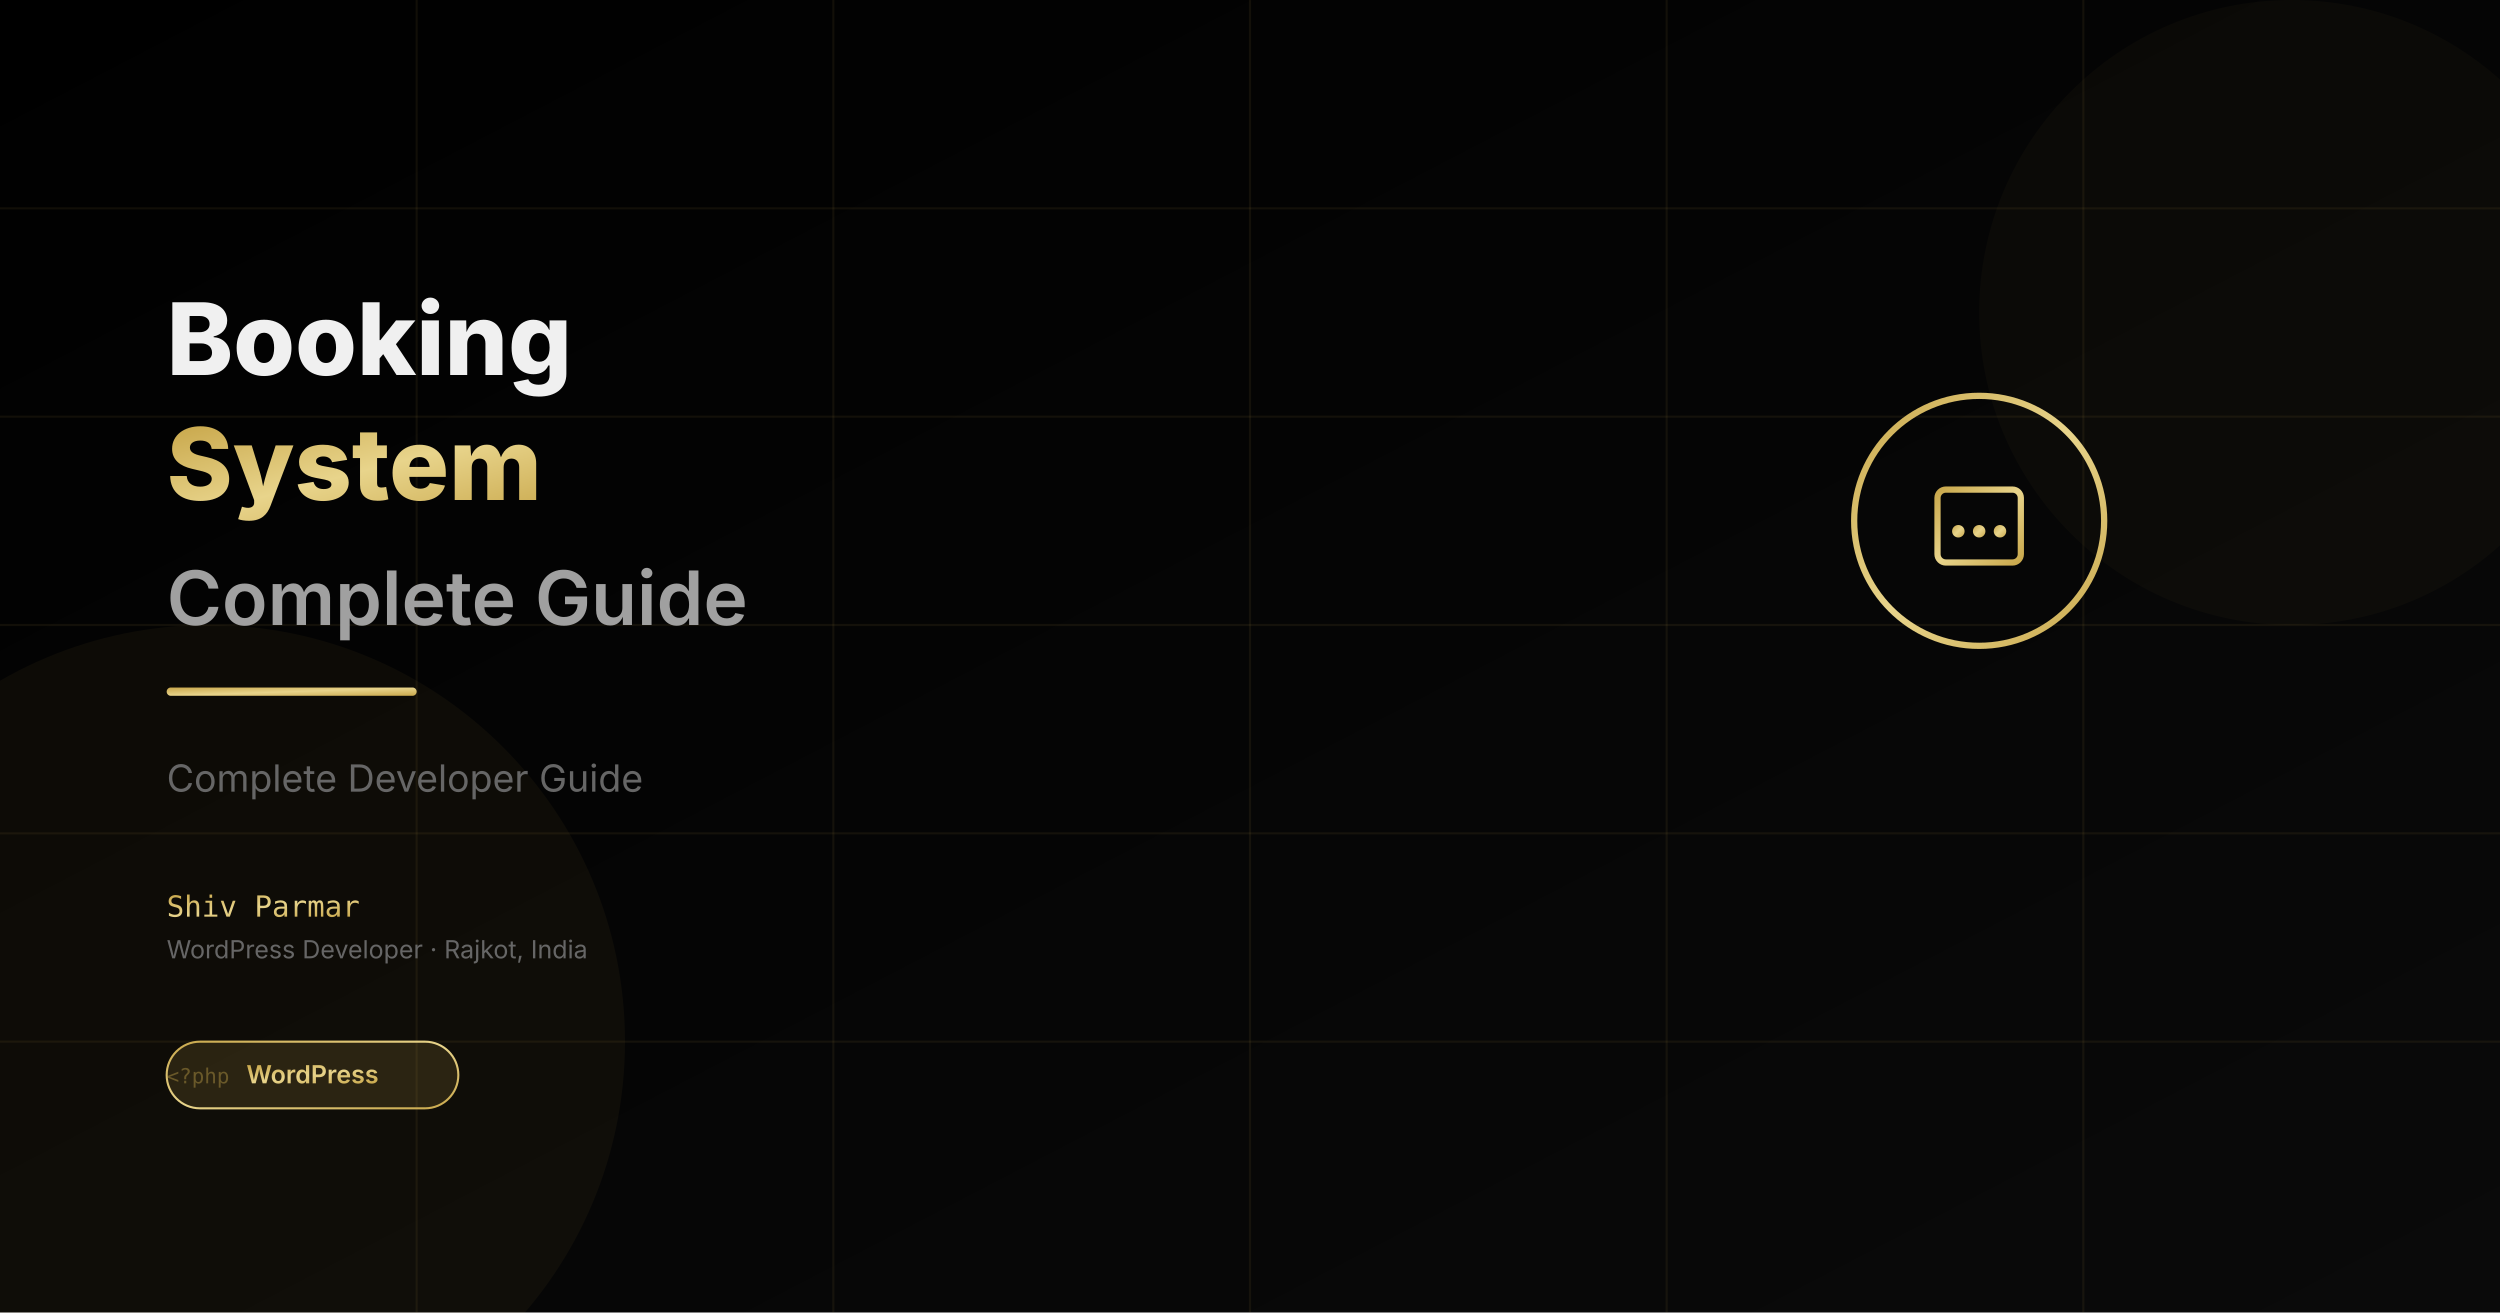
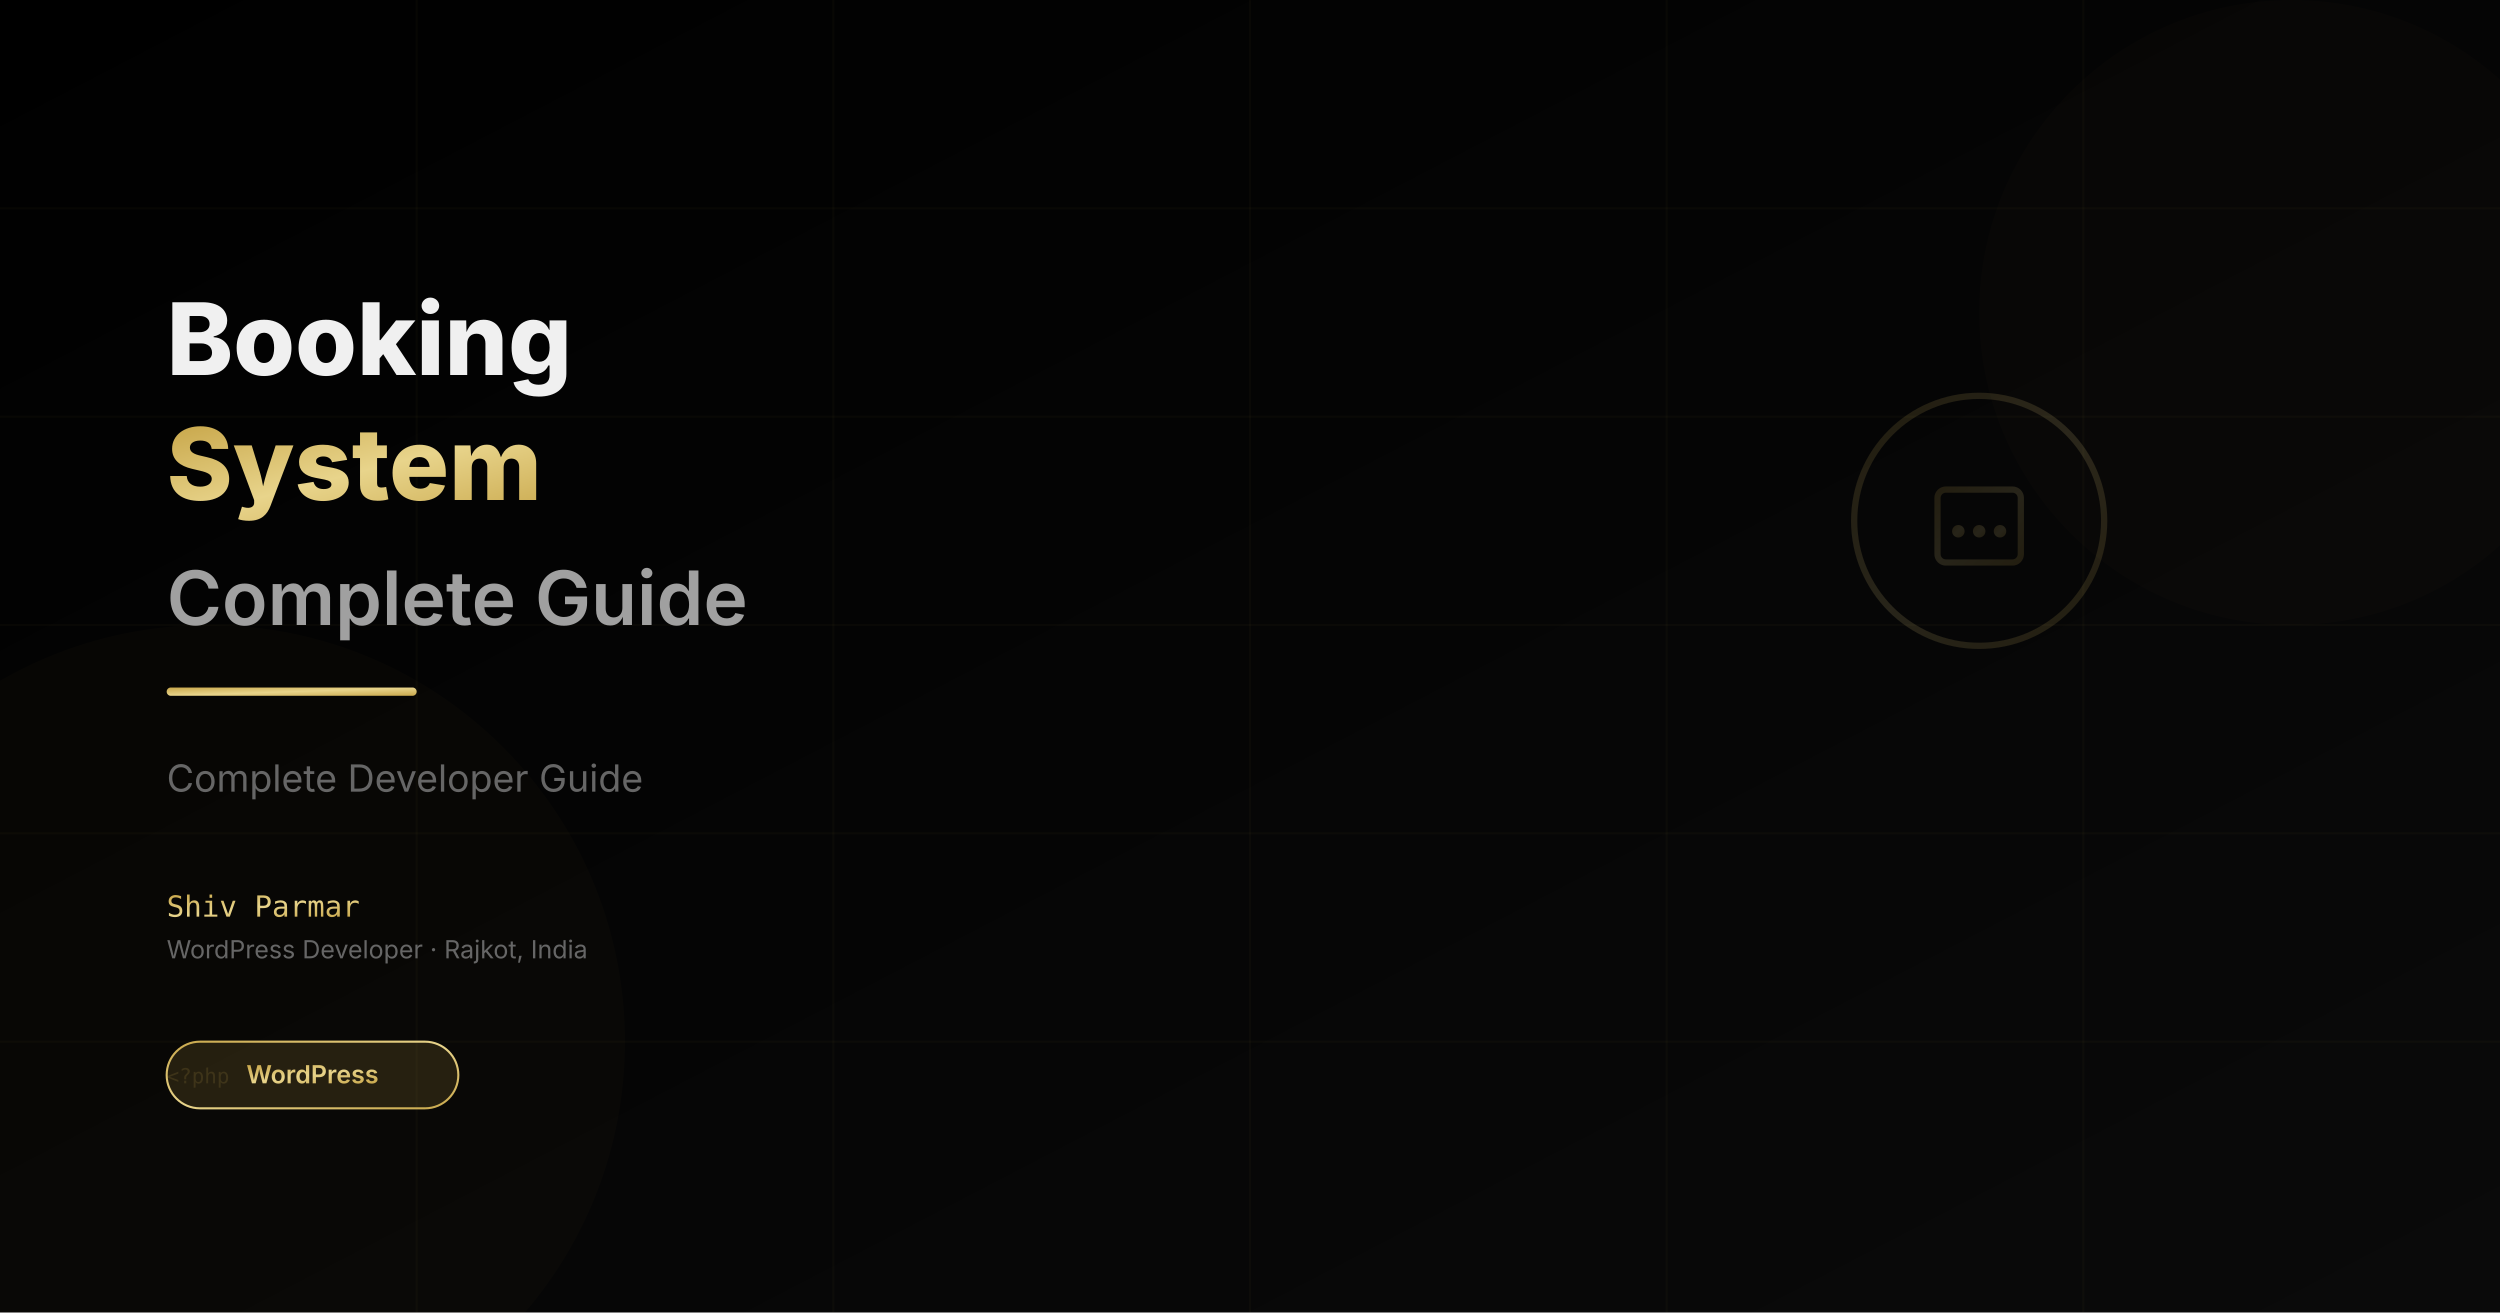
<svg xmlns="http://www.w3.org/2000/svg" width="1200" height="630" viewBox="0 0 1200 630">
  <defs>
    <linearGradient id="goldGrad" x1="0%" y1="0%" x2="100%" y2="100%">
      <stop offset="0%" style="stop-color:#c9a84c;stop-opacity:1" />
      <stop offset="50%" style="stop-color:#e8d48b;stop-opacity:1" />
      <stop offset="100%" style="stop-color:#c9a84c;stop-opacity:1" />
    </linearGradient>
    <linearGradient id="darkGrad" x1="0%" y1="0%" x2="100%" y2="100%">
      <stop offset="0%" style="stop-color:#000000;stop-opacity:1" />
      <stop offset="100%" style="stop-color:#0a0a0a;stop-opacity:1" />
    </linearGradient>
    <filter id="glow">
      <feGaussianBlur stdDeviation="3" result="coloredBlur" />
      <feMerge>
        <feMergeNode in="coloredBlur" />
        <feMergeNode in="SourceGraphic" />
      </feMerge>
    </filter>
  </defs>
  <rect width="1200" height="630" fill="url(#darkGrad)" />
-   <circle cx="100" cy="500" r="200" fill="rgba(201,168,76,0.05)" />
-   <circle cx="1100" cy="150" r="150" fill="rgba(201,168,76,0.03)" />
-   <g stroke="rgba(201,168,76,0.08)" stroke-width="1" fill="none">
+   <circle cx="100" cy="500" r="200" fill="rgba(201,168,76,0.02)" />
+   <circle cx="1100" cy="150" r="150" fill="rgba(201,168,76,0.015)" />
+   <g stroke="rgba(201,168,76,0.03)" stroke-width="1" fill="none">
    <line x1="0" y1="100" x2="1200" y2="100" />
    <line x1="0" y1="200" x2="1200" y2="200" />
    <line x1="0" y1="300" x2="1200" y2="300" />
    <line x1="0" y1="400" x2="1200" y2="400" />
    <line x1="0" y1="500" x2="1200" y2="500" />
    <line x1="200" y1="0" x2="200" y2="630" />
    <line x1="400" y1="0" x2="400" y2="630" />
    <line x1="600" y1="0" x2="600" y2="630" />
    <line x1="800" y1="0" x2="800" y2="630" />
    <line x1="1000" y1="0" x2="1000" y2="630" />
  </g>
-   <g transform="translate(900, 200)">
+   <g transform="translate(900, 200)" opacity="0.15">
    <circle cx="50" cy="50" r="60" fill="none" stroke="url(#goldGrad)" stroke-width="3" />
    <rect x="30" y="35" width="40" height="35" rx="4" fill="none" stroke="url(#goldGrad)" stroke-width="3" />
    <line x1="30" y1="45" x2="70" y2="45" stroke="url(#goldGrad)" stroke-width="2" />
    <circle cx="40" cy="55" r="3" fill="url(#goldGrad)" />
    <circle cx="50" cy="55" r="3" fill="url(#goldGrad)" />
    <circle cx="60" cy="55" r="3" fill="url(#goldGrad)" />
  </g>
  <text x="80" y="180" font-family="Inter, -apple-system, sans-serif" font-size="48" font-weight="800" fill="#f0f0f0">Booking</text>
  <text x="80" y="240" font-family="Inter, -apple-system, sans-serif" font-size="48" font-weight="800" fill="url(#goldGrad)">System</text>
  <text x="80" y="300" font-family="Inter, -apple-system, sans-serif" font-size="36" font-weight="600" fill="#a0a0a0">Complete Guide</text>
  <rect x="80" y="330" width="120" height="4" rx="2" fill="url(#goldGrad)" />
  <text x="80" y="380" font-family="Inter, -apple-system, sans-serif" font-size="18" fill="#666666">Complete Developer Guide</text>
  <text x="80" y="440" font-family="JetBrains Mono, monospace" font-size="14" fill="url(#goldGrad)">Shiv Parmar</text>
  <text x="80" y="460" font-family="Inter, -apple-system, sans-serif" font-size="12" fill="#666666">WordPress Developer · Rajkot, India</text>
  <rect x="80" y="500" width="140" height="32" rx="16" fill="rgba(201,168,76,0.15)" stroke="url(#goldGrad)" stroke-width="1" />
  <text x="150" y="520" font-family="Inter, -apple-system, sans-serif" font-size="12" font-weight="600" fill="url(#goldGrad)" text-anchor="middle">WordPress</text>
-   <g transform="translate(80, 520)" opacity="0.4">
+   <g transform="translate(80, 520)" opacity="0.15">
    <text font-family="JetBrains Mono, monospace" font-size="10" fill="#c9a84c">&lt;?php</text>
  </g>
</svg>
